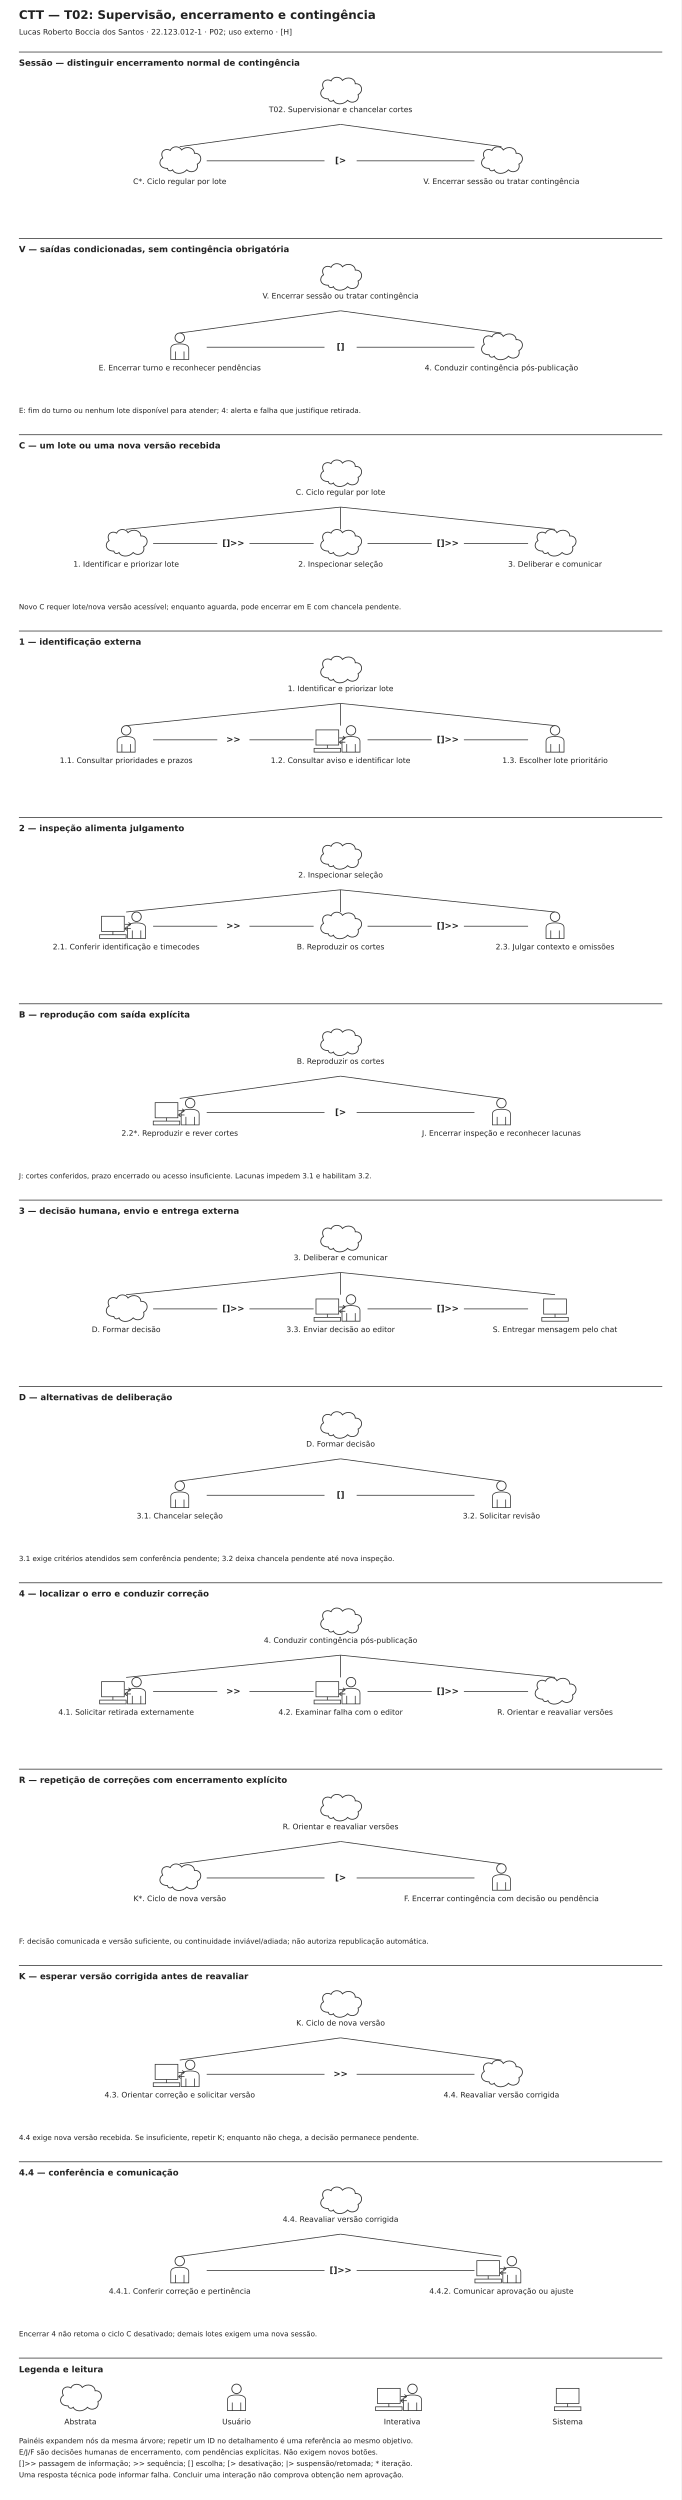
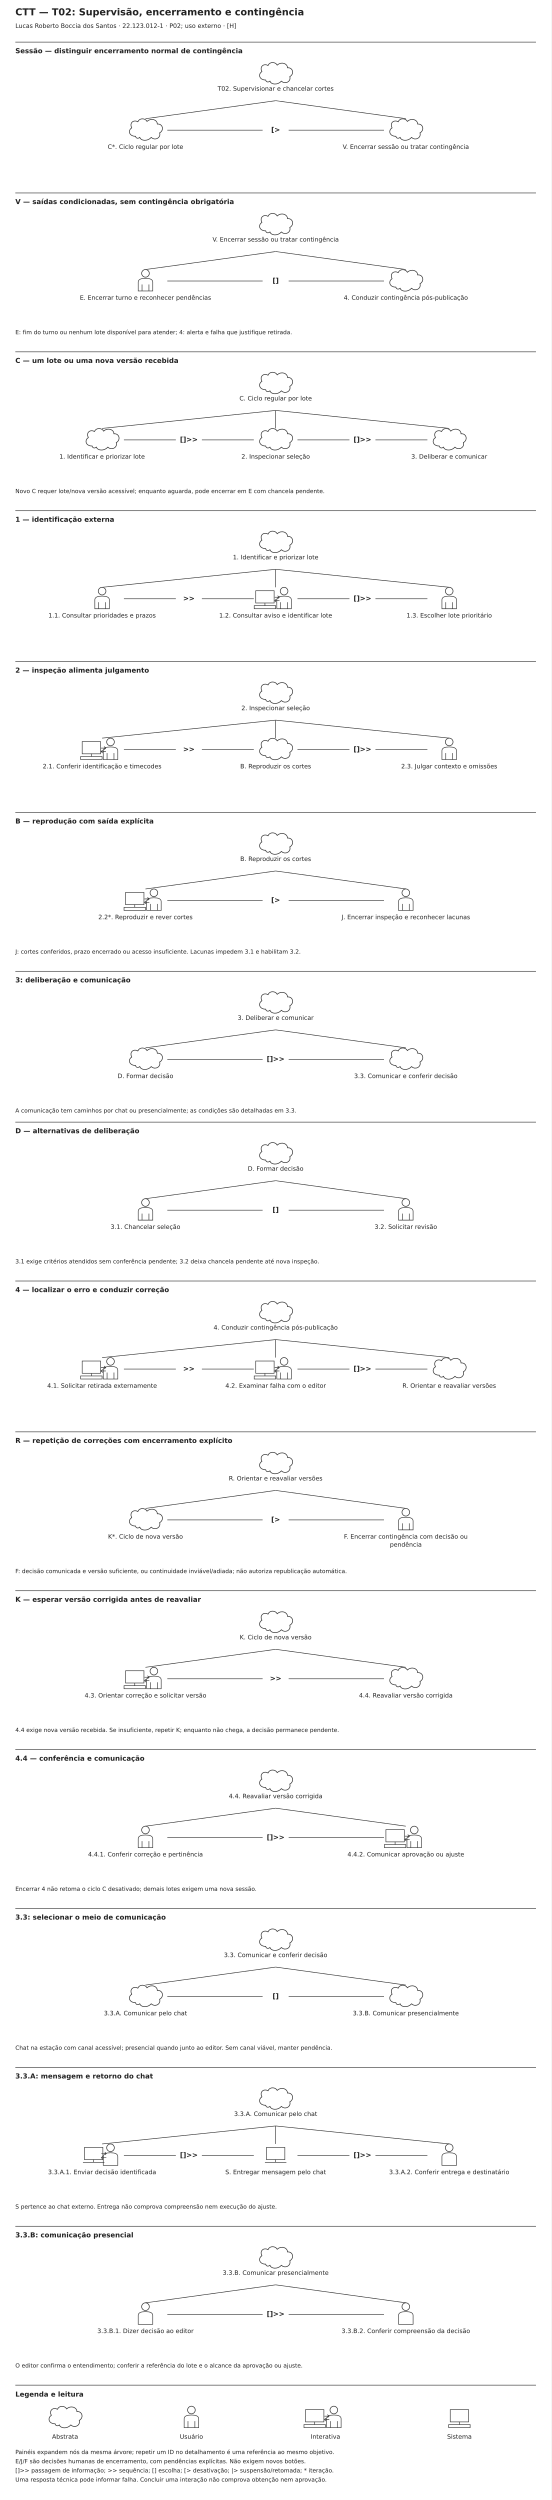
- <svg xmlns="http://www.w3.org/2000/svg" width="1440" height="5285" viewBox="0 0 1440 5285" role="img" aria-labelledby="title desc">
-   <rect width="1440" height="5285" fill="white" />
+ <svg xmlns="http://www.w3.org/2000/svg" width="1440" height="6530" viewBox="0 0 1440 6530" role="img" aria-labelledby="title desc">
+   <rect width="1440" height="6530" fill="white" />
  <g font-family="DejaVu Sans, Arial, sans-serif" fill="#222">
    <text x="40" y="40" font-size="25" text-anchor="start" font-weight="700">CTT — T02: Supervisão, encerramento e contingência</text>
    <text x="40" y="73" font-size="16" text-anchor="start" font-weight="400">Lucas Roberto Boccia dos Santos · 22.123.012-1 · P02; uso externo · [H]</text>
    <path d="M40 110 H1400" fill="none" stroke="#333" stroke-width="1.6" />
    <text x="40" y="139" font-size="18" text-anchor="start" font-weight="700">Sessão — distinguir encerramento normal de contingência</text>
    <path transform="translate(677,163)" d="M17 46 C-1 46 -3 30 7 24 C0 10 13 2 23 8 C28 -3 43 -1 47 7 C58 -3 74 3 74 14 C89 13 92 31 80 37 C84 51 67 58 58 49 C48 60 31 58 28 49 C23 53 18 51 17 46 Z" fill="white" stroke="#333" stroke-width="1.8" />
    <text x="720" y="237" font-size="16" text-anchor="middle" font-weight="400">T02. Supervisionar e chancelar cortes</text>
    <path d="M720 263 L380.0 310" fill="none" stroke="#333" stroke-width="1.6" />
    <path transform="translate(337.0,310)" d="M17 46 C-1 46 -3 30 7 24 C0 10 13 2 23 8 C28 -3 43 -1 47 7 C58 -3 74 3 74 14 C89 13 92 31 80 37 C84 51 67 58 58 49 C48 60 31 58 28 49 C23 53 18 51 17 46 Z" fill="white" stroke="#333" stroke-width="1.8" />
    <path d="M720 263 L1060.0 310" fill="none" stroke="#333" stroke-width="1.6" />
    <path transform="translate(1017.0,310)" d="M17 46 C-1 46 -3 30 7 24 C0 10 13 2 23 8 C28 -3 43 -1 47 7 C58 -3 74 3 74 14 C89 13 92 31 80 37 C84 51 67 58 58 49 C48 60 31 58 28 49 C23 53 18 51 17 46 Z" fill="white" stroke="#333" stroke-width="1.8" />
    <text x="380.0" y="389" font-size="16" text-anchor="middle" font-weight="400">C*. Ciclo regular por lote</text>
    <path d="M437.0 340 H1003.0" fill="none" stroke="#333" stroke-width="1.6" />
    <rect x="686.0" y="323" width="68" height="32" fill="white" />
    <text x="720.0" y="345" font-size="18" text-anchor="middle" font-weight="700">[&gt;</text>
    <text x="1060.0" y="389" font-size="16" text-anchor="middle" font-weight="400">V. Encerrar sessão ou tratar contingência</text>
    <path d="M40 504 H1400" fill="none" stroke="#333" stroke-width="1.6" />
    <text x="40" y="533" font-size="18" text-anchor="start" font-weight="700">V — saídas condicionadas, sem contingência obrigatória</text>
    <path transform="translate(677,557)" d="M17 46 C-1 46 -3 30 7 24 C0 10 13 2 23 8 C28 -3 43 -1 47 7 C58 -3 74 3 74 14 C89 13 92 31 80 37 C84 51 67 58 58 49 C48 60 31 58 28 49 C23 53 18 51 17 46 Z" fill="white" stroke="#333" stroke-width="1.8" />
    <text x="720" y="631" font-size="16" text-anchor="middle" font-weight="400">V. Encerrar sessão ou tratar contingência</text>
    <path d="M720 657 L380.0 704" fill="none" stroke="#333" stroke-width="1.6" />
    <circle cx="380.0" cy="714" r="10" fill="white" stroke="#333" stroke-width="1.8" />
    <path d="M361.0 760 V737 Q361.0 727 380.0 727 Q399.0 727 399.0 737 V760 Z M371.0 743 V760 M389.0 743 V760" fill="none" stroke="#333" stroke-width="1.6" />
    <path d="M720 657 L1060.0 704" fill="none" stroke="#333" stroke-width="1.6" />
    <path transform="translate(1017.0,704)" d="M17 46 C-1 46 -3 30 7 24 C0 10 13 2 23 8 C28 -3 43 -1 47 7 C58 -3 74 3 74 14 C89 13 92 31 80 37 C84 51 67 58 58 49 C48 60 31 58 28 49 C23 53 18 51 17 46 Z" fill="white" stroke="#333" stroke-width="1.8" />
    <text x="380.0" y="783" font-size="16" text-anchor="middle" font-weight="400">E. Encerrar turno e reconhecer pendências</text>
    <path d="M437.0 734 H1003.0" fill="none" stroke="#333" stroke-width="1.6" />
    <rect x="686.0" y="717" width="68" height="32" fill="white" />
    <text x="720.0" y="739" font-size="18" text-anchor="middle" font-weight="700">[]</text>
    <text x="1060.0" y="783" font-size="16" text-anchor="middle" font-weight="400">4. Conduzir contingência pós-publicação</text>
    <text x="40" y="873" font-size="15" text-anchor="start" font-weight="400">E: fim do turno ou nenhum lote disponível para atender; 4: alerta e falha que justifique retirada.</text>
    <path d="M40 919 H1400" fill="none" stroke="#333" stroke-width="1.6" />
    <text x="40" y="948" font-size="18" text-anchor="start" font-weight="700">C — um lote ou uma nova versão recebida</text>
    <path transform="translate(677,972)" d="M17 46 C-1 46 -3 30 7 24 C0 10 13 2 23 8 C28 -3 43 -1 47 7 C58 -3 74 3 74 14 C89 13 92 31 80 37 C84 51 67 58 58 49 C48 60 31 58 28 49 C23 53 18 51 17 46 Z" fill="white" stroke="#333" stroke-width="1.8" />
    <text x="720" y="1046" font-size="16" text-anchor="middle" font-weight="400">C. Ciclo regular por lote</text>
    <path d="M720 1072 L266.667 1119" fill="none" stroke="#333" stroke-width="1.6" />
    <path transform="translate(223.6667,1119)" d="M17 46 C-1 46 -3 30 7 24 C0 10 13 2 23 8 C28 -3 43 -1 47 7 C58 -3 74 3 74 14 C89 13 92 31 80 37 C84 51 67 58 58 49 C48 60 31 58 28 49 C23 53 18 51 17 46 Z" fill="white" stroke="#333" stroke-width="1.8" />
    <path d="M720 1072 L720.0 1119" fill="none" stroke="#333" stroke-width="1.6" />
    <path transform="translate(677.0,1119)" d="M17 46 C-1 46 -3 30 7 24 C0 10 13 2 23 8 C28 -3 43 -1 47 7 C58 -3 74 3 74 14 C89 13 92 31 80 37 C84 51 67 58 58 49 C48 60 31 58 28 49 C23 53 18 51 17 46 Z" fill="white" stroke="#333" stroke-width="1.8" />
    <path d="M720 1072 L1173.333 1119" fill="none" stroke="#333" stroke-width="1.6" />
    <path transform="translate(1130.333,1119)" d="M17 46 C-1 46 -3 30 7 24 C0 10 13 2 23 8 C28 -3 43 -1 47 7 C58 -3 74 3 74 14 C89 13 92 31 80 37 C84 51 67 58 58 49 C48 60 31 58 28 49 C23 53 18 51 17 46 Z" fill="white" stroke="#333" stroke-width="1.8" />
    <text x="266.667" y="1198" font-size="16" text-anchor="middle" font-weight="400">1. Identificar e priorizar lote</text>
    <path d="M323.667 1149 H663.0" fill="none" stroke="#333" stroke-width="1.6" />
    <rect x="459.333" y="1132" width="68" height="32" fill="white" />
    <text x="493.333" y="1154" font-size="18" text-anchor="middle" font-weight="700">[]&gt;&gt;</text>
    <text x="720.0" y="1198" font-size="16" text-anchor="middle" font-weight="400">2. Inspecionar seleção</text>
    <path d="M777.0 1149 H1116.333" fill="none" stroke="#333" stroke-width="1.6" />
    <rect x="912.667" y="1132" width="68" height="32" fill="white" />
    <text x="946.667" y="1154" font-size="18" text-anchor="middle" font-weight="700">[]&gt;&gt;</text>
    <text x="1173.333" y="1198" font-size="16" text-anchor="middle" font-weight="400">3. Deliberar e comunicar</text>
    <text x="40" y="1288" font-size="15" text-anchor="start" font-weight="400">Novo C requer lote/nova versão acessível; enquanto aguarda, pode encerrar em E com chancela pendente.</text>
    <path d="M40 1334 H1400" fill="none" stroke="#333" stroke-width="1.6" />
    <text x="40" y="1363" font-size="18" text-anchor="start" font-weight="700">1 — identificação externa</text>
    <path transform="translate(677,1387)" d="M17 46 C-1 46 -3 30 7 24 C0 10 13 2 23 8 C28 -3 43 -1 47 7 C58 -3 74 3 74 14 C89 13 92 31 80 37 C84 51 67 58 58 49 C48 60 31 58 28 49 C23 53 18 51 17 46 Z" fill="white" stroke="#333" stroke-width="1.8" />
    <text x="720" y="1461" font-size="16" text-anchor="middle" font-weight="400">1. Identificar e priorizar lote</text>
    <path d="M720 1487 L266.667 1534" fill="none" stroke="#333" stroke-width="1.6" />
    <circle cx="266.667" cy="1544" r="10" fill="white" stroke="#333" stroke-width="1.8" />
    <path d="M247.667 1590 V1567 Q247.667 1557 266.667 1557 Q285.667 1557 285.667 1567 V1590 Z M257.667 1573 V1590 M275.667 1573 V1590" fill="none" stroke="#333" stroke-width="1.6" />
    <path d="M720 1487 L720.0 1534" fill="none" stroke="#333" stroke-width="1.6" />
    <circle cx="742.0" cy="1544" r="10" fill="white" stroke="#333" stroke-width="1.8" />
    <path d="M723.0 1590 V1567 Q723.0 1557 742.0 1557 Q761.0 1557 761.0 1567 V1590 Z M733.0 1573 V1590 M751.0 1573 V1590" fill="none" stroke="#333" stroke-width="1.6" />
    <rect x="668.0" y="1543" width="48" height="32" fill="white" stroke="#333" stroke-width="1.6" />
    <path d="M692.0 1575 V1582 M664.0 1582 H720.0 V1590 H664.0 Z" fill="none" stroke="#333" stroke-width="1.6" />
    <path d="M717.0 1560 H730.0 M730.0 1560 l-5 -4 M730.0 1560 l-5 4 M730.0 1569 H717.0 M717.0 1569 l5 -4 M717.0 1569 l5 4" fill="none" stroke="#333" stroke-width="1.6" />
    <path d="M720 1487 L1173.333 1534" fill="none" stroke="#333" stroke-width="1.6" />
    <circle cx="1173.333" cy="1544" r="10" fill="white" stroke="#333" stroke-width="1.8" />
    <path d="M1154.333 1590 V1567 Q1154.333 1557 1173.333 1557 Q1192.333 1557 1192.333 1567 V1590 Z M1164.333 1573 V1590 M1182.333 1573 V1590" fill="none" stroke="#333" stroke-width="1.6" />
    <text x="266.667" y="1613" font-size="16" text-anchor="middle" font-weight="400">1.1. Consultar prioridades e prazos</text>
    <path d="M323.667 1564 H663.0" fill="none" stroke="#333" stroke-width="1.6" />
    <rect x="459.333" y="1547" width="68" height="32" fill="white" />
    <text x="493.333" y="1569" font-size="18" text-anchor="middle" font-weight="700">&gt;&gt;</text>
    <text x="720.0" y="1613" font-size="16" text-anchor="middle" font-weight="400">1.2. Consultar aviso e identificar lote</text>
    <path d="M777.0 1564 H1116.333" fill="none" stroke="#333" stroke-width="1.6" />
    <rect x="912.667" y="1547" width="68" height="32" fill="white" />
    <text x="946.667" y="1569" font-size="18" text-anchor="middle" font-weight="700">[]&gt;&gt;</text>
    <text x="1173.333" y="1613" font-size="16" text-anchor="middle" font-weight="400">1.3. Escolher lote prioritário</text>
    <path d="M40 1728 H1400" fill="none" stroke="#333" stroke-width="1.6" />
    <text x="40" y="1757" font-size="18" text-anchor="start" font-weight="700">2 — inspeção alimenta julgamento</text>
    <path transform="translate(677,1781)" d="M17 46 C-1 46 -3 30 7 24 C0 10 13 2 23 8 C28 -3 43 -1 47 7 C58 -3 74 3 74 14 C89 13 92 31 80 37 C84 51 67 58 58 49 C48 60 31 58 28 49 C23 53 18 51 17 46 Z" fill="white" stroke="#333" stroke-width="1.8" />
    <text x="720" y="1855" font-size="16" text-anchor="middle" font-weight="400">2. Inspecionar seleção</text>
    <path d="M720 1881 L266.667 1928" fill="none" stroke="#333" stroke-width="1.6" />
    <circle cx="288.667" cy="1938" r="10" fill="white" stroke="#333" stroke-width="1.8" />
    <path d="M269.667 1984 V1961 Q269.667 1951 288.667 1951 Q307.667 1951 307.667 1961 V1984 Z M279.667 1967 V1984 M297.667 1967 V1984" fill="none" stroke="#333" stroke-width="1.6" />
    <rect x="214.667" y="1937" width="48" height="32" fill="white" stroke="#333" stroke-width="1.6" />
    <path d="M238.667 1969 V1976 M210.667 1976 H266.667 V1984 H210.667 Z" fill="none" stroke="#333" stroke-width="1.6" />
    <path d="M263.667 1954 H276.667 M276.667 1954 l-5 -4 M276.667 1954 l-5 4 M276.667 1963 H263.667 M263.667 1963 l5 -4 M263.667 1963 l5 4" fill="none" stroke="#333" stroke-width="1.6" />
    <path d="M720 1881 L720.0 1928" fill="none" stroke="#333" stroke-width="1.6" />
    <path transform="translate(677.0,1928)" d="M17 46 C-1 46 -3 30 7 24 C0 10 13 2 23 8 C28 -3 43 -1 47 7 C58 -3 74 3 74 14 C89 13 92 31 80 37 C84 51 67 58 58 49 C48 60 31 58 28 49 C23 53 18 51 17 46 Z" fill="white" stroke="#333" stroke-width="1.8" />
    <path d="M720 1881 L1173.333 1928" fill="none" stroke="#333" stroke-width="1.6" />
    <circle cx="1173.333" cy="1938" r="10" fill="white" stroke="#333" stroke-width="1.8" />
    <path d="M1154.333 1984 V1961 Q1154.333 1951 1173.333 1951 Q1192.333 1951 1192.333 1961 V1984 Z M1164.333 1967 V1984 M1182.333 1967 V1984" fill="none" stroke="#333" stroke-width="1.6" />
    <text x="266.667" y="2007" font-size="16" text-anchor="middle" font-weight="400">2.1. Conferir identificação e timecodes</text>
    <path d="M323.667 1958 H663.0" fill="none" stroke="#333" stroke-width="1.6" />
    <rect x="459.333" y="1941" width="68" height="32" fill="white" />
    <text x="493.333" y="1963" font-size="18" text-anchor="middle" font-weight="700">&gt;&gt;</text>
    <text x="720.0" y="2007" font-size="16" text-anchor="middle" font-weight="400">B. Reproduzir os cortes</text>
    <path d="M777.0 1958 H1116.333" fill="none" stroke="#333" stroke-width="1.6" />
    <rect x="912.667" y="1941" width="68" height="32" fill="white" />
    <text x="946.667" y="1963" font-size="18" text-anchor="middle" font-weight="700">[]&gt;&gt;</text>
    <text x="1173.333" y="2007" font-size="16" text-anchor="middle" font-weight="400">2.3. Julgar contexto e omissões</text>
    <path d="M40 2122 H1400" fill="none" stroke="#333" stroke-width="1.6" />
    <text x="40" y="2151" font-size="18" text-anchor="start" font-weight="700">B — reprodução com saída explícita</text>
    <path transform="translate(677,2175)" d="M17 46 C-1 46 -3 30 7 24 C0 10 13 2 23 8 C28 -3 43 -1 47 7 C58 -3 74 3 74 14 C89 13 92 31 80 37 C84 51 67 58 58 49 C48 60 31 58 28 49 C23 53 18 51 17 46 Z" fill="white" stroke="#333" stroke-width="1.8" />
    <text x="720" y="2249" font-size="16" text-anchor="middle" font-weight="400">B. Reproduzir os cortes</text>
    <path d="M720 2275 L380.0 2322" fill="none" stroke="#333" stroke-width="1.6" />
    <circle cx="402.0" cy="2332" r="10" fill="white" stroke="#333" stroke-width="1.8" />
    <path d="M383.0 2378 V2355 Q383.0 2345 402.0 2345 Q421.0 2345 421.0 2355 V2378 Z M393.0 2361 V2378 M411.0 2361 V2378" fill="none" stroke="#333" stroke-width="1.6" />
    <rect x="328.0" y="2331" width="48" height="32" fill="white" stroke="#333" stroke-width="1.6" />
    <path d="M352.0 2363 V2370 M324.0 2370 H380.0 V2378 H324.0 Z" fill="none" stroke="#333" stroke-width="1.6" />
    <path d="M377.0 2348 H390.0 M390.0 2348 l-5 -4 M390.0 2348 l-5 4 M390.0 2357 H377.0 M377.0 2357 l5 -4 M377.0 2357 l5 4" fill="none" stroke="#333" stroke-width="1.6" />
    <path d="M720 2275 L1060.0 2322" fill="none" stroke="#333" stroke-width="1.6" />
    <circle cx="1060.0" cy="2332" r="10" fill="white" stroke="#333" stroke-width="1.8" />
    <path d="M1041.0 2378 V2355 Q1041.0 2345 1060.0 2345 Q1079.0 2345 1079.0 2355 V2378 Z M1051.0 2361 V2378 M1069.0 2361 V2378" fill="none" stroke="#333" stroke-width="1.6" />
    <text x="380.0" y="2401" font-size="16" text-anchor="middle" font-weight="400">2.2*. Reproduzir e rever cortes</text>
    <path d="M437.0 2352 H1003.0" fill="none" stroke="#333" stroke-width="1.6" />
    <rect x="686.0" y="2335" width="68" height="32" fill="white" />
    <text x="720.0" y="2357" font-size="18" text-anchor="middle" font-weight="700">[&gt;</text>
    <text x="1060.0" y="2401" font-size="16" text-anchor="middle" font-weight="400">J. Encerrar inspeção e reconhecer lacunas</text>
    <text x="40" y="2491" font-size="15" text-anchor="start" font-weight="400">J: cortes conferidos, prazo encerrado ou acesso insuficiente. Lacunas impedem 3.1 e habilitam 3.2.</text>
    <path d="M40 2537 H1400" fill="none" stroke="#333" stroke-width="1.6" />
-     <text x="40" y="2566" font-size="18" text-anchor="start" font-weight="700">3 — decisão humana, envio e entrega externa</text>
+     <text x="40" y="2566" font-size="18" text-anchor="start" font-weight="700">3: deliberação e comunicação</text>
    <path transform="translate(677,2590)" d="M17 46 C-1 46 -3 30 7 24 C0 10 13 2 23 8 C28 -3 43 -1 47 7 C58 -3 74 3 74 14 C89 13 92 31 80 37 C84 51 67 58 58 49 C48 60 31 58 28 49 C23 53 18 51 17 46 Z" fill="white" stroke="#333" stroke-width="1.8" />
    <text x="720" y="2664" font-size="16" text-anchor="middle" font-weight="400">3. Deliberar e comunicar</text>
-     <path d="M720 2690 L266.667 2737" fill="none" stroke="#333" stroke-width="1.6" />
-     <path transform="translate(223.6667,2737)" d="M17 46 C-1 46 -3 30 7 24 C0 10 13 2 23 8 C28 -3 43 -1 47 7 C58 -3 74 3 74 14 C89 13 92 31 80 37 C84 51 67 58 58 49 C48 60 31 58 28 49 C23 53 18 51 17 46 Z" fill="white" stroke="#333" stroke-width="1.8" />
-     <path d="M720 2690 L720.0 2737" fill="none" stroke="#333" stroke-width="1.6" />
-     <circle cx="742.0" cy="2747" r="10" fill="white" stroke="#333" stroke-width="1.8" />
-     <path d="M723.0 2793 V2770 Q723.0 2760 742.0 2760 Q761.0 2760 761.0 2770 V2793 Z M733.0 2776 V2793 M751.0 2776 V2793" fill="none" stroke="#333" stroke-width="1.6" />
-     <rect x="668.0" y="2746" width="48" height="32" fill="white" stroke="#333" stroke-width="1.6" />
-     <path d="M692.0 2778 V2785 M664.0 2785 H720.0 V2793 H664.0 Z" fill="none" stroke="#333" stroke-width="1.6" />
-     <path d="M717.0 2763 H730.0 M730.0 2763 l-5 -4 M730.0 2763 l-5 4 M730.0 2772 H717.0 M717.0 2772 l5 -4 M717.0 2772 l5 4" fill="none" stroke="#333" stroke-width="1.6" />
-     <path d="M720 2690 L1173.333 2737" fill="none" stroke="#333" stroke-width="1.6" />
-     <rect x="1149.333" y="2746" width="48" height="32" fill="white" stroke="#333" stroke-width="1.6" />
-     <path d="M1173.333 2778 V2785 M1145.333 2785 H1201.333 V2793 H1145.333 Z" fill="none" stroke="#333" stroke-width="1.6" />
-     <text x="266.667" y="2816" font-size="16" text-anchor="middle" font-weight="400">D. Formar decisão</text>
-     <path d="M323.667 2767 H663.0" fill="none" stroke="#333" stroke-width="1.6" />
-     <rect x="459.333" y="2750" width="68" height="32" fill="white" />
-     <text x="493.333" y="2772" font-size="18" text-anchor="middle" font-weight="700">[]&gt;&gt;</text>
-     <text x="720.0" y="2816" font-size="16" text-anchor="middle" font-weight="400">3.3. Enviar decisão ao editor</text>
-     <path d="M777.0 2767 H1116.333" fill="none" stroke="#333" stroke-width="1.6" />
-     <rect x="912.667" y="2750" width="68" height="32" fill="white" />
-     <text x="946.667" y="2772" font-size="18" text-anchor="middle" font-weight="700">[]&gt;&gt;</text>
-     <text x="1173.333" y="2816" font-size="16" text-anchor="middle" font-weight="400">S. Entregar mensagem pelo chat</text>
+     <path d="M720 2690 L380.0 2737" fill="none" stroke="#333" stroke-width="1.6" />
+     <path transform="translate(337.0,2737)" d="M17 46 C-1 46 -3 30 7 24 C0 10 13 2 23 8 C28 -3 43 -1 47 7 C58 -3 74 3 74 14 C89 13 92 31 80 37 C84 51 67 58 58 49 C48 60 31 58 28 49 C23 53 18 51 17 46 Z" fill="white" stroke="#333" stroke-width="1.8" />
+     <text x="380.0" y="2816" font-size="16" text-anchor="middle" font-weight="400">D. Formar decisão</text>
+     <path d="M720 2690 L1060.0 2737" fill="none" stroke="#333" stroke-width="1.6" />
+     <path transform="translate(1017.0,2737)" d="M17 46 C-1 46 -3 30 7 24 C0 10 13 2 23 8 C28 -3 43 -1 47 7 C58 -3 74 3 74 14 C89 13 92 31 80 37 C84 51 67 58 58 49 C48 60 31 58 28 49 C23 53 18 51 17 46 Z" fill="white" stroke="#333" stroke-width="1.8" />
+     <text x="1060.0" y="2816" font-size="16" text-anchor="middle" font-weight="400">3.3. Comunicar e conferir decisão</text>
+     <path d="M437.0 2767 H1003.0" fill="none" stroke="#333" stroke-width="1.6" />
+     <rect x="686.0" y="2750" width="68" height="32" fill="white" />
+     <text x="720.0" y="2772" font-size="18" text-anchor="middle" font-weight="700">[]&gt;&gt;</text>
+     <text x="40" y="2906" font-size="15" text-anchor="start" font-weight="400">A comunicação tem caminhos por chat ou presencialmente; as condições são detalhadas em 3.3.</text>
    <path d="M40 2931 H1400" fill="none" stroke="#333" stroke-width="1.6" />
    <text x="40" y="2960" font-size="18" text-anchor="start" font-weight="700">D — alternativas de deliberação</text>
    <path transform="translate(677,2984)" d="M17 46 C-1 46 -3 30 7 24 C0 10 13 2 23 8 C28 -3 43 -1 47 7 C58 -3 74 3 74 14 C89 13 92 31 80 37 C84 51 67 58 58 49 C48 60 31 58 28 49 C23 53 18 51 17 46 Z" fill="white" stroke="#333" stroke-width="1.8" />
    <text x="720" y="3058" font-size="16" text-anchor="middle" font-weight="400">D. Formar decisão</text>
    <path d="M720 3084 L380.0 3131" fill="none" stroke="#333" stroke-width="1.6" />
    <circle cx="380.0" cy="3141" r="10" fill="white" stroke="#333" stroke-width="1.8" />
    <path d="M361.0 3187 V3164 Q361.0 3154 380.0 3154 Q399.0 3154 399.0 3164 V3187 Z M371.0 3170 V3187 M389.0 3170 V3187" fill="none" stroke="#333" stroke-width="1.6" />
    <path d="M720 3084 L1060.0 3131" fill="none" stroke="#333" stroke-width="1.6" />
    <circle cx="1060.0" cy="3141" r="10" fill="white" stroke="#333" stroke-width="1.8" />
    <path d="M1041.0 3187 V3164 Q1041.0 3154 1060.0 3154 Q1079.0 3154 1079.0 3164 V3187 Z M1051.0 3170 V3187 M1069.0 3170 V3187" fill="none" stroke="#333" stroke-width="1.6" />
    <text x="380.0" y="3210" font-size="16" text-anchor="middle" font-weight="400">3.1. Chancelar seleção</text>
    <path d="M437.0 3161 H1003.0" fill="none" stroke="#333" stroke-width="1.6" />
    <rect x="686.0" y="3144" width="68" height="32" fill="white" />
    <text x="720.0" y="3166" font-size="18" text-anchor="middle" font-weight="700">[]</text>
    <text x="1060.0" y="3210" font-size="16" text-anchor="middle" font-weight="400">3.2. Solicitar revisão</text>
    <text x="40" y="3300" font-size="15" text-anchor="start" font-weight="400">3.1 exige critérios atendidos sem conferência pendente; 3.2 deixa chancela pendente até nova inspeção.</text>
    <path d="M40 3346 H1400" fill="none" stroke="#333" stroke-width="1.6" />
    <text x="40" y="3375" font-size="18" text-anchor="start" font-weight="700">4 — localizar o erro e conduzir correção</text>
    <path transform="translate(677,3399)" d="M17 46 C-1 46 -3 30 7 24 C0 10 13 2 23 8 C28 -3 43 -1 47 7 C58 -3 74 3 74 14 C89 13 92 31 80 37 C84 51 67 58 58 49 C48 60 31 58 28 49 C23 53 18 51 17 46 Z" fill="white" stroke="#333" stroke-width="1.8" />
    <text x="720" y="3473" font-size="16" text-anchor="middle" font-weight="400">4. Conduzir contingência pós-publicação</text>
    <path d="M720 3499 L266.667 3546" fill="none" stroke="#333" stroke-width="1.6" />
    <circle cx="288.667" cy="3556" r="10" fill="white" stroke="#333" stroke-width="1.8" />
    <path d="M269.667 3602 V3579 Q269.667 3569 288.667 3569 Q307.667 3569 307.667 3579 V3602 Z M279.667 3585 V3602 M297.667 3585 V3602" fill="none" stroke="#333" stroke-width="1.6" />
    <rect x="214.667" y="3555" width="48" height="32" fill="white" stroke="#333" stroke-width="1.6" />
    <path d="M238.667 3587 V3594 M210.667 3594 H266.667 V3602 H210.667 Z" fill="none" stroke="#333" stroke-width="1.6" />
    <path d="M263.667 3572 H276.667 M276.667 3572 l-5 -4 M276.667 3572 l-5 4 M276.667 3581 H263.667 M263.667 3581 l5 -4 M263.667 3581 l5 4" fill="none" stroke="#333" stroke-width="1.6" />
    <path d="M720 3499 L720.0 3546" fill="none" stroke="#333" stroke-width="1.6" />
    <circle cx="742.0" cy="3556" r="10" fill="white" stroke="#333" stroke-width="1.8" />
    <path d="M723.0 3602 V3579 Q723.0 3569 742.0 3569 Q761.0 3569 761.0 3579 V3602 Z M733.0 3585 V3602 M751.0 3585 V3602" fill="none" stroke="#333" stroke-width="1.6" />
    <rect x="668.0" y="3555" width="48" height="32" fill="white" stroke="#333" stroke-width="1.6" />
    <path d="M692.0 3587 V3594 M664.0 3594 H720.0 V3602 H664.0 Z" fill="none" stroke="#333" stroke-width="1.6" />
    <path d="M717.0 3572 H730.0 M730.0 3572 l-5 -4 M730.0 3572 l-5 4 M730.0 3581 H717.0 M717.0 3581 l5 -4 M717.0 3581 l5 4" fill="none" stroke="#333" stroke-width="1.6" />
    <path d="M720 3499 L1173.333 3546" fill="none" stroke="#333" stroke-width="1.6" />
    <path transform="translate(1130.333,3546)" d="M17 46 C-1 46 -3 30 7 24 C0 10 13 2 23 8 C28 -3 43 -1 47 7 C58 -3 74 3 74 14 C89 13 92 31 80 37 C84 51 67 58 58 49 C48 60 31 58 28 49 C23 53 18 51 17 46 Z" fill="white" stroke="#333" stroke-width="1.8" />
    <text x="266.667" y="3625" font-size="16" text-anchor="middle" font-weight="400">4.1. Solicitar retirada externamente</text>
    <path d="M323.667 3576 H663.0" fill="none" stroke="#333" stroke-width="1.6" />
    <rect x="459.333" y="3559" width="68" height="32" fill="white" />
    <text x="493.333" y="3581" font-size="18" text-anchor="middle" font-weight="700">&gt;&gt;</text>
    <text x="720.0" y="3625" font-size="16" text-anchor="middle" font-weight="400">4.2. Examinar falha com o editor</text>
    <path d="M777.0 3576 H1116.333" fill="none" stroke="#333" stroke-width="1.6" />
    <rect x="912.667" y="3559" width="68" height="32" fill="white" />
    <text x="946.667" y="3581" font-size="18" text-anchor="middle" font-weight="700">[]&gt;&gt;</text>
    <text x="1173.333" y="3625" font-size="16" text-anchor="middle" font-weight="400">R. Orientar e reavaliar versões</text>
    <path d="M40 3740 H1400" fill="none" stroke="#333" stroke-width="1.6" />
    <text x="40" y="3769" font-size="18" text-anchor="start" font-weight="700">R — repetição de correções com encerramento explícito</text>
    <path transform="translate(677,3793)" d="M17 46 C-1 46 -3 30 7 24 C0 10 13 2 23 8 C28 -3 43 -1 47 7 C58 -3 74 3 74 14 C89 13 92 31 80 37 C84 51 67 58 58 49 C48 60 31 58 28 49 C23 53 18 51 17 46 Z" fill="white" stroke="#333" stroke-width="1.8" />
    <text x="720" y="3867" font-size="16" text-anchor="middle" font-weight="400">R. Orientar e reavaliar versões</text>
    <path d="M720 3893 L380.0 3940" fill="none" stroke="#333" stroke-width="1.6" />
    <path transform="translate(337.0,3940)" d="M17 46 C-1 46 -3 30 7 24 C0 10 13 2 23 8 C28 -3 43 -1 47 7 C58 -3 74 3 74 14 C89 13 92 31 80 37 C84 51 67 58 58 49 C48 60 31 58 28 49 C23 53 18 51 17 46 Z" fill="white" stroke="#333" stroke-width="1.8" />
    <path d="M720 3893 L1060.0 3940" fill="none" stroke="#333" stroke-width="1.6" />
    <circle cx="1060.0" cy="3950" r="10" fill="white" stroke="#333" stroke-width="1.8" />
    <path d="M1041.0 3996 V3973 Q1041.0 3963 1060.0 3963 Q1079.0 3963 1079.0 3973 V3996 Z M1051.0 3979 V3996 M1069.0 3979 V3996" fill="none" stroke="#333" stroke-width="1.6" />
    <text x="380.0" y="4019" font-size="16" text-anchor="middle" font-weight="400">K*. Ciclo de nova versão</text>
    <path d="M437.0 3970 H1003.0" fill="none" stroke="#333" stroke-width="1.6" />
    <rect x="686.0" y="3953" width="68" height="32" fill="white" />
    <text x="720.0" y="3975" font-size="18" text-anchor="middle" font-weight="700">[&gt;</text>
-     <text x="1060.0" y="4019" font-size="16" text-anchor="middle" font-weight="400">F. Encerrar contingência com decisão ou pendência</text>
+     <text x="1060.0" y="4019" font-size="16" text-anchor="middle" font-weight="400">F. Encerrar contingência com decisão ou</text>
+     <text x="1060.0" y="4040" font-size="16" text-anchor="middle" font-weight="400">pendência</text>
    <text x="40" y="4109" font-size="15" text-anchor="start" font-weight="400">F: decisão comunicada e versão suficiente, ou continuidade inviável/adiada; não autoriza republicação automática.</text>
    <path d="M40 4155 H1400" fill="none" stroke="#333" stroke-width="1.6" />
    <text x="40" y="4184" font-size="18" text-anchor="start" font-weight="700">K — esperar versão corrigida antes de reavaliar</text>
    <path transform="translate(677,4208)" d="M17 46 C-1 46 -3 30 7 24 C0 10 13 2 23 8 C28 -3 43 -1 47 7 C58 -3 74 3 74 14 C89 13 92 31 80 37 C84 51 67 58 58 49 C48 60 31 58 28 49 C23 53 18 51 17 46 Z" fill="white" stroke="#333" stroke-width="1.8" />
    <text x="720" y="4282" font-size="16" text-anchor="middle" font-weight="400">K. Ciclo de nova versão</text>
    <path d="M720 4308 L380.0 4355" fill="none" stroke="#333" stroke-width="1.6" />
    <circle cx="402.0" cy="4365" r="10" fill="white" stroke="#333" stroke-width="1.8" />
    <path d="M383.0 4411 V4388 Q383.0 4378 402.0 4378 Q421.0 4378 421.0 4388 V4411 Z M393.0 4394 V4411 M411.0 4394 V4411" fill="none" stroke="#333" stroke-width="1.6" />
    <rect x="328.0" y="4364" width="48" height="32" fill="white" stroke="#333" stroke-width="1.6" />
    <path d="M352.0 4396 V4403 M324.0 4403 H380.0 V4411 H324.0 Z" fill="none" stroke="#333" stroke-width="1.6" />
    <path d="M377.0 4381 H390.0 M390.0 4381 l-5 -4 M390.0 4381 l-5 4 M390.0 4390 H377.0 M377.0 4390 l5 -4 M377.0 4390 l5 4" fill="none" stroke="#333" stroke-width="1.6" />
    <path d="M720 4308 L1060.0 4355" fill="none" stroke="#333" stroke-width="1.6" />
    <path transform="translate(1017.0,4355)" d="M17 46 C-1 46 -3 30 7 24 C0 10 13 2 23 8 C28 -3 43 -1 47 7 C58 -3 74 3 74 14 C89 13 92 31 80 37 C84 51 67 58 58 49 C48 60 31 58 28 49 C23 53 18 51 17 46 Z" fill="white" stroke="#333" stroke-width="1.8" />
    <text x="380.0" y="4434" font-size="16" text-anchor="middle" font-weight="400">4.3. Orientar correção e solicitar versão</text>
    <path d="M437.0 4385 H1003.0" fill="none" stroke="#333" stroke-width="1.6" />
    <rect x="686.0" y="4368" width="68" height="32" fill="white" />
    <text x="720.0" y="4390" font-size="18" text-anchor="middle" font-weight="700">&gt;&gt;</text>
    <text x="1060.0" y="4434" font-size="16" text-anchor="middle" font-weight="400">4.4. Reavaliar versão corrigida</text>
    <text x="40" y="4524" font-size="15" text-anchor="start" font-weight="400">4.4 exige nova versão recebida. Se insuficiente, repetir K; enquanto não chega, a decisão permanece pendente.</text>
    <path d="M40 4570 H1400" fill="none" stroke="#333" stroke-width="1.6" />
    <text x="40" y="4599" font-size="18" text-anchor="start" font-weight="700">4.4 — conferência e comunicação</text>
    <path transform="translate(677,4623)" d="M17 46 C-1 46 -3 30 7 24 C0 10 13 2 23 8 C28 -3 43 -1 47 7 C58 -3 74 3 74 14 C89 13 92 31 80 37 C84 51 67 58 58 49 C48 60 31 58 28 49 C23 53 18 51 17 46 Z" fill="white" stroke="#333" stroke-width="1.8" />
    <text x="720" y="4697" font-size="16" text-anchor="middle" font-weight="400">4.4. Reavaliar versão corrigida</text>
    <path d="M720 4723 L380.0 4770" fill="none" stroke="#333" stroke-width="1.6" />
    <circle cx="380.0" cy="4780" r="10" fill="white" stroke="#333" stroke-width="1.8" />
    <path d="M361.0 4826 V4803 Q361.0 4793 380.0 4793 Q399.0 4793 399.0 4803 V4826 Z M371.0 4809 V4826 M389.0 4809 V4826" fill="none" stroke="#333" stroke-width="1.6" />
    <path d="M720 4723 L1060.0 4770" fill="none" stroke="#333" stroke-width="1.6" />
    <circle cx="1082.0" cy="4780" r="10" fill="white" stroke="#333" stroke-width="1.8" />
    <path d="M1063.0 4826 V4803 Q1063.0 4793 1082.0 4793 Q1101.0 4793 1101.0 4803 V4826 Z M1073.0 4809 V4826 M1091.0 4809 V4826" fill="none" stroke="#333" stroke-width="1.6" />
    <rect x="1008.0" y="4779" width="48" height="32" fill="white" stroke="#333" stroke-width="1.6" />
    <path d="M1032.0 4811 V4818 M1004.0 4818 H1060.0 V4826 H1004.0 Z" fill="none" stroke="#333" stroke-width="1.6" />
    <path d="M1057.0 4796 H1070.0 M1070.0 4796 l-5 -4 M1070.0 4796 l-5 4 M1070.0 4805 H1057.0 M1057.0 4805 l5 -4 M1057.0 4805 l5 4" fill="none" stroke="#333" stroke-width="1.6" />
    <text x="380.0" y="4849" font-size="16" text-anchor="middle" font-weight="400">4.4.1. Conferir correção e pertinência</text>
    <path d="M437.0 4800 H1003.0" fill="none" stroke="#333" stroke-width="1.6" />
    <rect x="686.0" y="4783" width="68" height="32" fill="white" />
    <text x="720.0" y="4805" font-size="18" text-anchor="middle" font-weight="700">[]&gt;&gt;</text>
    <text x="1060.0" y="4849" font-size="16" text-anchor="middle" font-weight="400">4.4.2. Comunicar aprovação ou ajuste</text>
    <text x="40" y="4939" font-size="15" text-anchor="start" font-weight="400">Encerrar 4 não retoma o ciclo C desativado; demais lotes exigem uma nova sessão.</text>
    <path d="M40 4985 H1400" fill="none" stroke="#333" stroke-width="1.6" />
-     <text x="40" y="5015" font-size="18" text-anchor="start" font-weight="700">Legenda e leitura</text>
-     <path transform="translate(127,5040)" d="M17 46 C-1 46 -3 30 7 24 C0 10 13 2 23 8 C28 -3 43 -1 47 7 C58 -3 74 3 74 14 C89 13 92 31 80 37 C84 51 67 58 58 49 C48 60 31 58 28 49 C23 53 18 51 17 46 Z" fill="white" stroke="#333" stroke-width="1.8" />
-     <text x="170" y="5125" font-size="16" text-anchor="middle" font-weight="400">Abstrata</text>
-     <circle cx="500" cy="5050" r="10" fill="white" stroke="#333" stroke-width="1.8" />
-     <path d="M481 5096 V5073 Q481 5063 500 5063 Q519 5063 519 5073 V5096 Z M491 5079 V5096 M509 5079 V5096" fill="none" stroke="#333" stroke-width="1.6" />
-     <text x="500" y="5125" font-size="16" text-anchor="middle" font-weight="400">Usuário</text>
-     <circle cx="872" cy="5050" r="10" fill="white" stroke="#333" stroke-width="1.8" />
-     <path d="M853 5096 V5073 Q853 5063 872 5063 Q891 5063 891 5073 V5096 Z M863 5079 V5096 M881 5079 V5096" fill="none" stroke="#333" stroke-width="1.6" />
-     <rect x="798" y="5049" width="48" height="32" fill="white" stroke="#333" stroke-width="1.6" />
-     <path d="M822 5081 V5088 M794 5088 H850 V5096 H794 Z" fill="none" stroke="#333" stroke-width="1.6" />
-     <path d="M847 5066 H860 M860 5066 l-5 -4 M860 5066 l-5 4 M860 5075 H847 M847 5075 l5 -4 M847 5075 l5 4" fill="none" stroke="#333" stroke-width="1.6" />
-     <text x="850" y="5125" font-size="16" text-anchor="middle" font-weight="400">Interativa</text>
-     <rect x="1176" y="5049" width="48" height="32" fill="white" stroke="#333" stroke-width="1.6" />
-     <path d="M1200 5081 V5088 M1172 5088 H1228 V5096 H1172 Z" fill="none" stroke="#333" stroke-width="1.6" />
-     <text x="1200" y="5125" font-size="16" text-anchor="middle" font-weight="400">Sistema</text>
-     <text x="40" y="5165" font-size="15" text-anchor="start" font-weight="400">Painéis expandem nós da mesma árvore; repetir um ID no detalhamento é uma referência ao mesmo objetivo.</text>
-     <text x="40" y="5189" font-size="15" text-anchor="start" font-weight="400">E/J/F são decisões humanas de encerramento, com pendências explícitas. Não exigem novos botões.</text>
-     <text x="40" y="5213" font-size="15" text-anchor="start" font-weight="400">[]&gt;&gt; passagem de informação; &gt;&gt; sequência; [] escolha; [&gt; desativação; |&gt; suspensão/retomada; * iteração.</text>
-     <text x="40" y="5237" font-size="15" text-anchor="start" font-weight="400">Uma resposta técnica pode informar falha. Concluir uma interação não comprova obtenção nem aprovação.</text>
+     <text x="40" y="5014" font-size="18" text-anchor="start" font-weight="700">3.3: selecionar o meio de comunicação</text>
+     <path transform="translate(677,5038)" d="M17 46 C-1 46 -3 30 7 24 C0 10 13 2 23 8 C28 -3 43 -1 47 7 C58 -3 74 3 74 14 C89 13 92 31 80 37 C84 51 67 58 58 49 C48 60 31 58 28 49 C23 53 18 51 17 46 Z" fill="white" stroke="#333" stroke-width="1.8" />
+     <text x="720" y="5112" font-size="16" text-anchor="middle" font-weight="400">3.3. Comunicar e conferir decisão</text>
+     <path d="M720 5138 L380.0 5185" fill="none" stroke="#333" stroke-width="1.6" />
+     <path transform="translate(337.0,5185)" d="M17 46 C-1 46 -3 30 7 24 C0 10 13 2 23 8 C28 -3 43 -1 47 7 C58 -3 74 3 74 14 C89 13 92 31 80 37 C84 51 67 58 58 49 C48 60 31 58 28 49 C23 53 18 51 17 46 Z" fill="white" stroke="#333" stroke-width="1.8" />
+     <text x="380.0" y="5264" font-size="16" text-anchor="middle" font-weight="400">3.3.A. Comunicar pelo chat</text>
+     <path d="M720 5138 L1060.0 5185" fill="none" stroke="#333" stroke-width="1.6" />
+     <path transform="translate(1017.0,5185)" d="M17 46 C-1 46 -3 30 7 24 C0 10 13 2 23 8 C28 -3 43 -1 47 7 C58 -3 74 3 74 14 C89 13 92 31 80 37 C84 51 67 58 58 49 C48 60 31 58 28 49 C23 53 18 51 17 46 Z" fill="white" stroke="#333" stroke-width="1.8" />
+     <text x="1060.0" y="5264" font-size="16" text-anchor="middle" font-weight="400">3.3.B. Comunicar presencialmente</text>
+     <path d="M437.0 5215 H1003.0" fill="none" stroke="#333" stroke-width="1.6" />
+     <rect x="686.0" y="5198" width="68" height="32" fill="white" />
+     <text x="720.0" y="5220" font-size="18" text-anchor="middle" font-weight="700">[]</text>
+     <text x="40" y="5354" font-size="15" text-anchor="start" font-weight="400">Chat na estação com canal acessível; presencial quando junto ao editor. Sem canal viável, manter pendência.</text>
+     <path d="M40 5400 H1400" fill="none" stroke="#333" stroke-width="1.6" />
+     <text x="40" y="5429" font-size="18" text-anchor="start" font-weight="700">3.3.A: mensagem e retorno do chat</text>
+     <path transform="translate(677,5453)" d="M17 46 C-1 46 -3 30 7 24 C0 10 13 2 23 8 C28 -3 43 -1 47 7 C58 -3 74 3 74 14 C89 13 92 31 80 37 C84 51 67 58 58 49 C48 60 31 58 28 49 C23 53 18 51 17 46 Z" fill="white" stroke="#333" stroke-width="1.8" />
+     <text x="720" y="5527" font-size="16" text-anchor="middle" font-weight="400">3.3.A. Comunicar pelo chat</text>
+     <path d="M720 5553 L266.667 5600" fill="none" stroke="#333" stroke-width="1.6" />
+     <g transform="translate(-22,0)">
+       <rect x="242.667" y="5609" width="48" height="32" fill="white" stroke="#333" stroke-width="1.6" />
+       <path d="M266.667 5641 V5648 M238.667 5648 H294.667" fill="none" stroke="#333" stroke-width="1.6" />
+     </g>
+     <g transform="translate(22,0)">
+       <circle cx="266.667" cy="5610" r="10" fill="white" stroke="#333" stroke-width="1.8" />
+       <path d="M247.667 5656 V5633 Q247.667 5623 266.667 5623 Q285.667 5623 285.667 5633 V5656 Z" fill="none" stroke="#333" stroke-width="1.6" />
+     </g>
+     <path d="M264.667 5625 H277.667 m-4 -4 l4 4 l-4 4 M277.667 5636 H264.667 m4 -4 l-4 4 l4 4" fill="none" stroke="#333" stroke-width="1.5" />
+     <text x="266.667" y="5679" font-size="16" text-anchor="middle" font-weight="400">3.3.A.1. Enviar decisão identificada</text>
+     <path d="M720 5553 L720.0 5600" fill="none" stroke="#333" stroke-width="1.6" />
+     <rect x="696.0" y="5609" width="48" height="32" fill="white" stroke="#333" stroke-width="1.6" />
+     <path d="M720.0 5641 V5648 M692.0 5648 H748.0" fill="none" stroke="#333" stroke-width="1.6" />
+     <text x="720.0" y="5679" font-size="16" text-anchor="middle" font-weight="400">S. Entregar mensagem pelo chat</text>
+     <path d="M323.667 5630 H663.0" fill="none" stroke="#333" stroke-width="1.6" />
+     <rect x="459.333" y="5613" width="68" height="32" fill="white" />
+     <text x="493.333" y="5635" font-size="18" text-anchor="middle" font-weight="700">[]&gt;&gt;</text>
+     <path d="M720 5553 L1173.333 5600" fill="none" stroke="#333" stroke-width="1.6" />
+     <circle cx="1173.333" cy="5610" r="10" fill="white" stroke="#333" stroke-width="1.8" />
+     <path d="M1154.333 5656 V5633 Q1154.333 5623 1173.333 5623 Q1192.333 5623 1192.333 5633 V5656 Z" fill="none" stroke="#333" stroke-width="1.6" />
+     <text x="1173.333" y="5679" font-size="16" text-anchor="middle" font-weight="400">3.3.A.2. Conferir entrega e destinatário</text>
+     <path d="M777.0 5630 H1116.333" fill="none" stroke="#333" stroke-width="1.6" />
+     <rect x="912.667" y="5613" width="68" height="32" fill="white" />
+     <text x="946.667" y="5635" font-size="18" text-anchor="middle" font-weight="700">[]&gt;&gt;</text>
+     <text x="40" y="5769" font-size="15" text-anchor="start" font-weight="400">S pertence ao chat externo. Entrega não comprova compreensão nem execução do ajuste.</text>
+     <path d="M40 5815 H1400" fill="none" stroke="#333" stroke-width="1.6" />
+     <text x="40" y="5844" font-size="18" text-anchor="start" font-weight="700">3.3.B: comunicação presencial</text>
+     <path transform="translate(677,5868)" d="M17 46 C-1 46 -3 30 7 24 C0 10 13 2 23 8 C28 -3 43 -1 47 7 C58 -3 74 3 74 14 C89 13 92 31 80 37 C84 51 67 58 58 49 C48 60 31 58 28 49 C23 53 18 51 17 46 Z" fill="white" stroke="#333" stroke-width="1.8" />
+     <text x="720" y="5942" font-size="16" text-anchor="middle" font-weight="400">3.3.B. Comunicar presencialmente</text>
+     <path d="M720 5968 L380.0 6015" fill="none" stroke="#333" stroke-width="1.6" />
+     <circle cx="380.0" cy="6025" r="10" fill="white" stroke="#333" stroke-width="1.8" />
+     <path d="M361.0 6071 V6048 Q361.0 6038 380.0 6038 Q399.0 6038 399.0 6048 V6071 Z" fill="none" stroke="#333" stroke-width="1.6" />
+     <text x="380.0" y="6094" font-size="16" text-anchor="middle" font-weight="400">3.3.B.1. Dizer decisão ao editor</text>
+     <path d="M720 5968 L1060.0 6015" fill="none" stroke="#333" stroke-width="1.6" />
+     <circle cx="1060.0" cy="6025" r="10" fill="white" stroke="#333" stroke-width="1.8" />
+     <path d="M1041.0 6071 V6048 Q1041.0 6038 1060.0 6038 Q1079.0 6038 1079.0 6048 V6071 Z" fill="none" stroke="#333" stroke-width="1.6" />
+     <text x="1060.0" y="6094" font-size="16" text-anchor="middle" font-weight="400">3.3.B.2. Conferir compreensão da decisão</text>
+     <path d="M437.0 6045 H1003.0" fill="none" stroke="#333" stroke-width="1.6" />
+     <rect x="686.0" y="6028" width="68" height="32" fill="white" />
+     <text x="720.0" y="6050" font-size="18" text-anchor="middle" font-weight="700">[]&gt;&gt;</text>
+     <text x="40" y="6184" font-size="15" text-anchor="start" font-weight="400">O editor confirma o entendimento; conferir a referência do lote e o alcance da aprovação ou ajuste.</text>
+     <g transform="translate(0,1245)">
+       <path d="M40 4985 H1400" fill="none" stroke="#333" stroke-width="1.6" />
+       <text x="40" y="5015" font-size="18" text-anchor="start" font-weight="700">Legenda e leitura</text>
+       <path transform="translate(127,5040)" d="M17 46 C-1 46 -3 30 7 24 C0 10 13 2 23 8 C28 -3 43 -1 47 7 C58 -3 74 3 74 14 C89 13 92 31 80 37 C84 51 67 58 58 49 C48 60 31 58 28 49 C23 53 18 51 17 46 Z" fill="white" stroke="#333" stroke-width="1.8" />
+       <text x="170" y="5125" font-size="16" text-anchor="middle" font-weight="400">Abstrata</text>
+       <circle cx="500" cy="5050" r="10" fill="white" stroke="#333" stroke-width="1.8" />
+       <path d="M481 5096 V5073 Q481 5063 500 5063 Q519 5063 519 5073 V5096 Z M491 5079 V5096 M509 5079 V5096" fill="none" stroke="#333" stroke-width="1.6" />
+       <text x="500" y="5125" font-size="16" text-anchor="middle" font-weight="400">Usuário</text>
+       <circle cx="872" cy="5050" r="10" fill="white" stroke="#333" stroke-width="1.8" />
+       <path d="M853 5096 V5073 Q853 5063 872 5063 Q891 5063 891 5073 V5096 Z M863 5079 V5096 M881 5079 V5096" fill="none" stroke="#333" stroke-width="1.6" />
+       <rect x="798" y="5049" width="48" height="32" fill="white" stroke="#333" stroke-width="1.6" />
+       <path d="M822 5081 V5088 M794 5088 H850 V5096 H794 Z" fill="none" stroke="#333" stroke-width="1.6" />
+       <path d="M847 5066 H860 M860 5066 l-5 -4 M860 5066 l-5 4 M860 5075 H847 M847 5075 l5 -4 M847 5075 l5 4" fill="none" stroke="#333" stroke-width="1.6" />
+       <text x="850" y="5125" font-size="16" text-anchor="middle" font-weight="400">Interativa</text>
+       <rect x="1176" y="5049" width="48" height="32" fill="white" stroke="#333" stroke-width="1.6" />
+       <path d="M1200 5081 V5088 M1172 5088 H1228 V5096 H1172 Z" fill="none" stroke="#333" stroke-width="1.6" />
+       <text x="1200" y="5125" font-size="16" text-anchor="middle" font-weight="400">Sistema</text>
+       <text x="40" y="5165" font-size="15" text-anchor="start" font-weight="400">Painéis expandem nós da mesma árvore; repetir um ID no detalhamento é uma referência ao mesmo objetivo.</text>
+       <text x="40" y="5189" font-size="15" text-anchor="start" font-weight="400">E/J/F são decisões humanas de encerramento, com pendências explícitas. Não exigem novos botões.</text>
+       <text x="40" y="5213" font-size="15" text-anchor="start" font-weight="400">[]&gt;&gt; passagem de informação; &gt;&gt; sequência; [] escolha; [&gt; desativação; |&gt; suspensão/retomada; * iteração.</text>
+       <text x="40" y="5237" font-size="15" text-anchor="start" font-weight="400">Uma resposta técnica pode informar falha. Concluir uma interação não comprova obtenção nem aprovação.</text>
+     </g>
  </g>
</svg>
